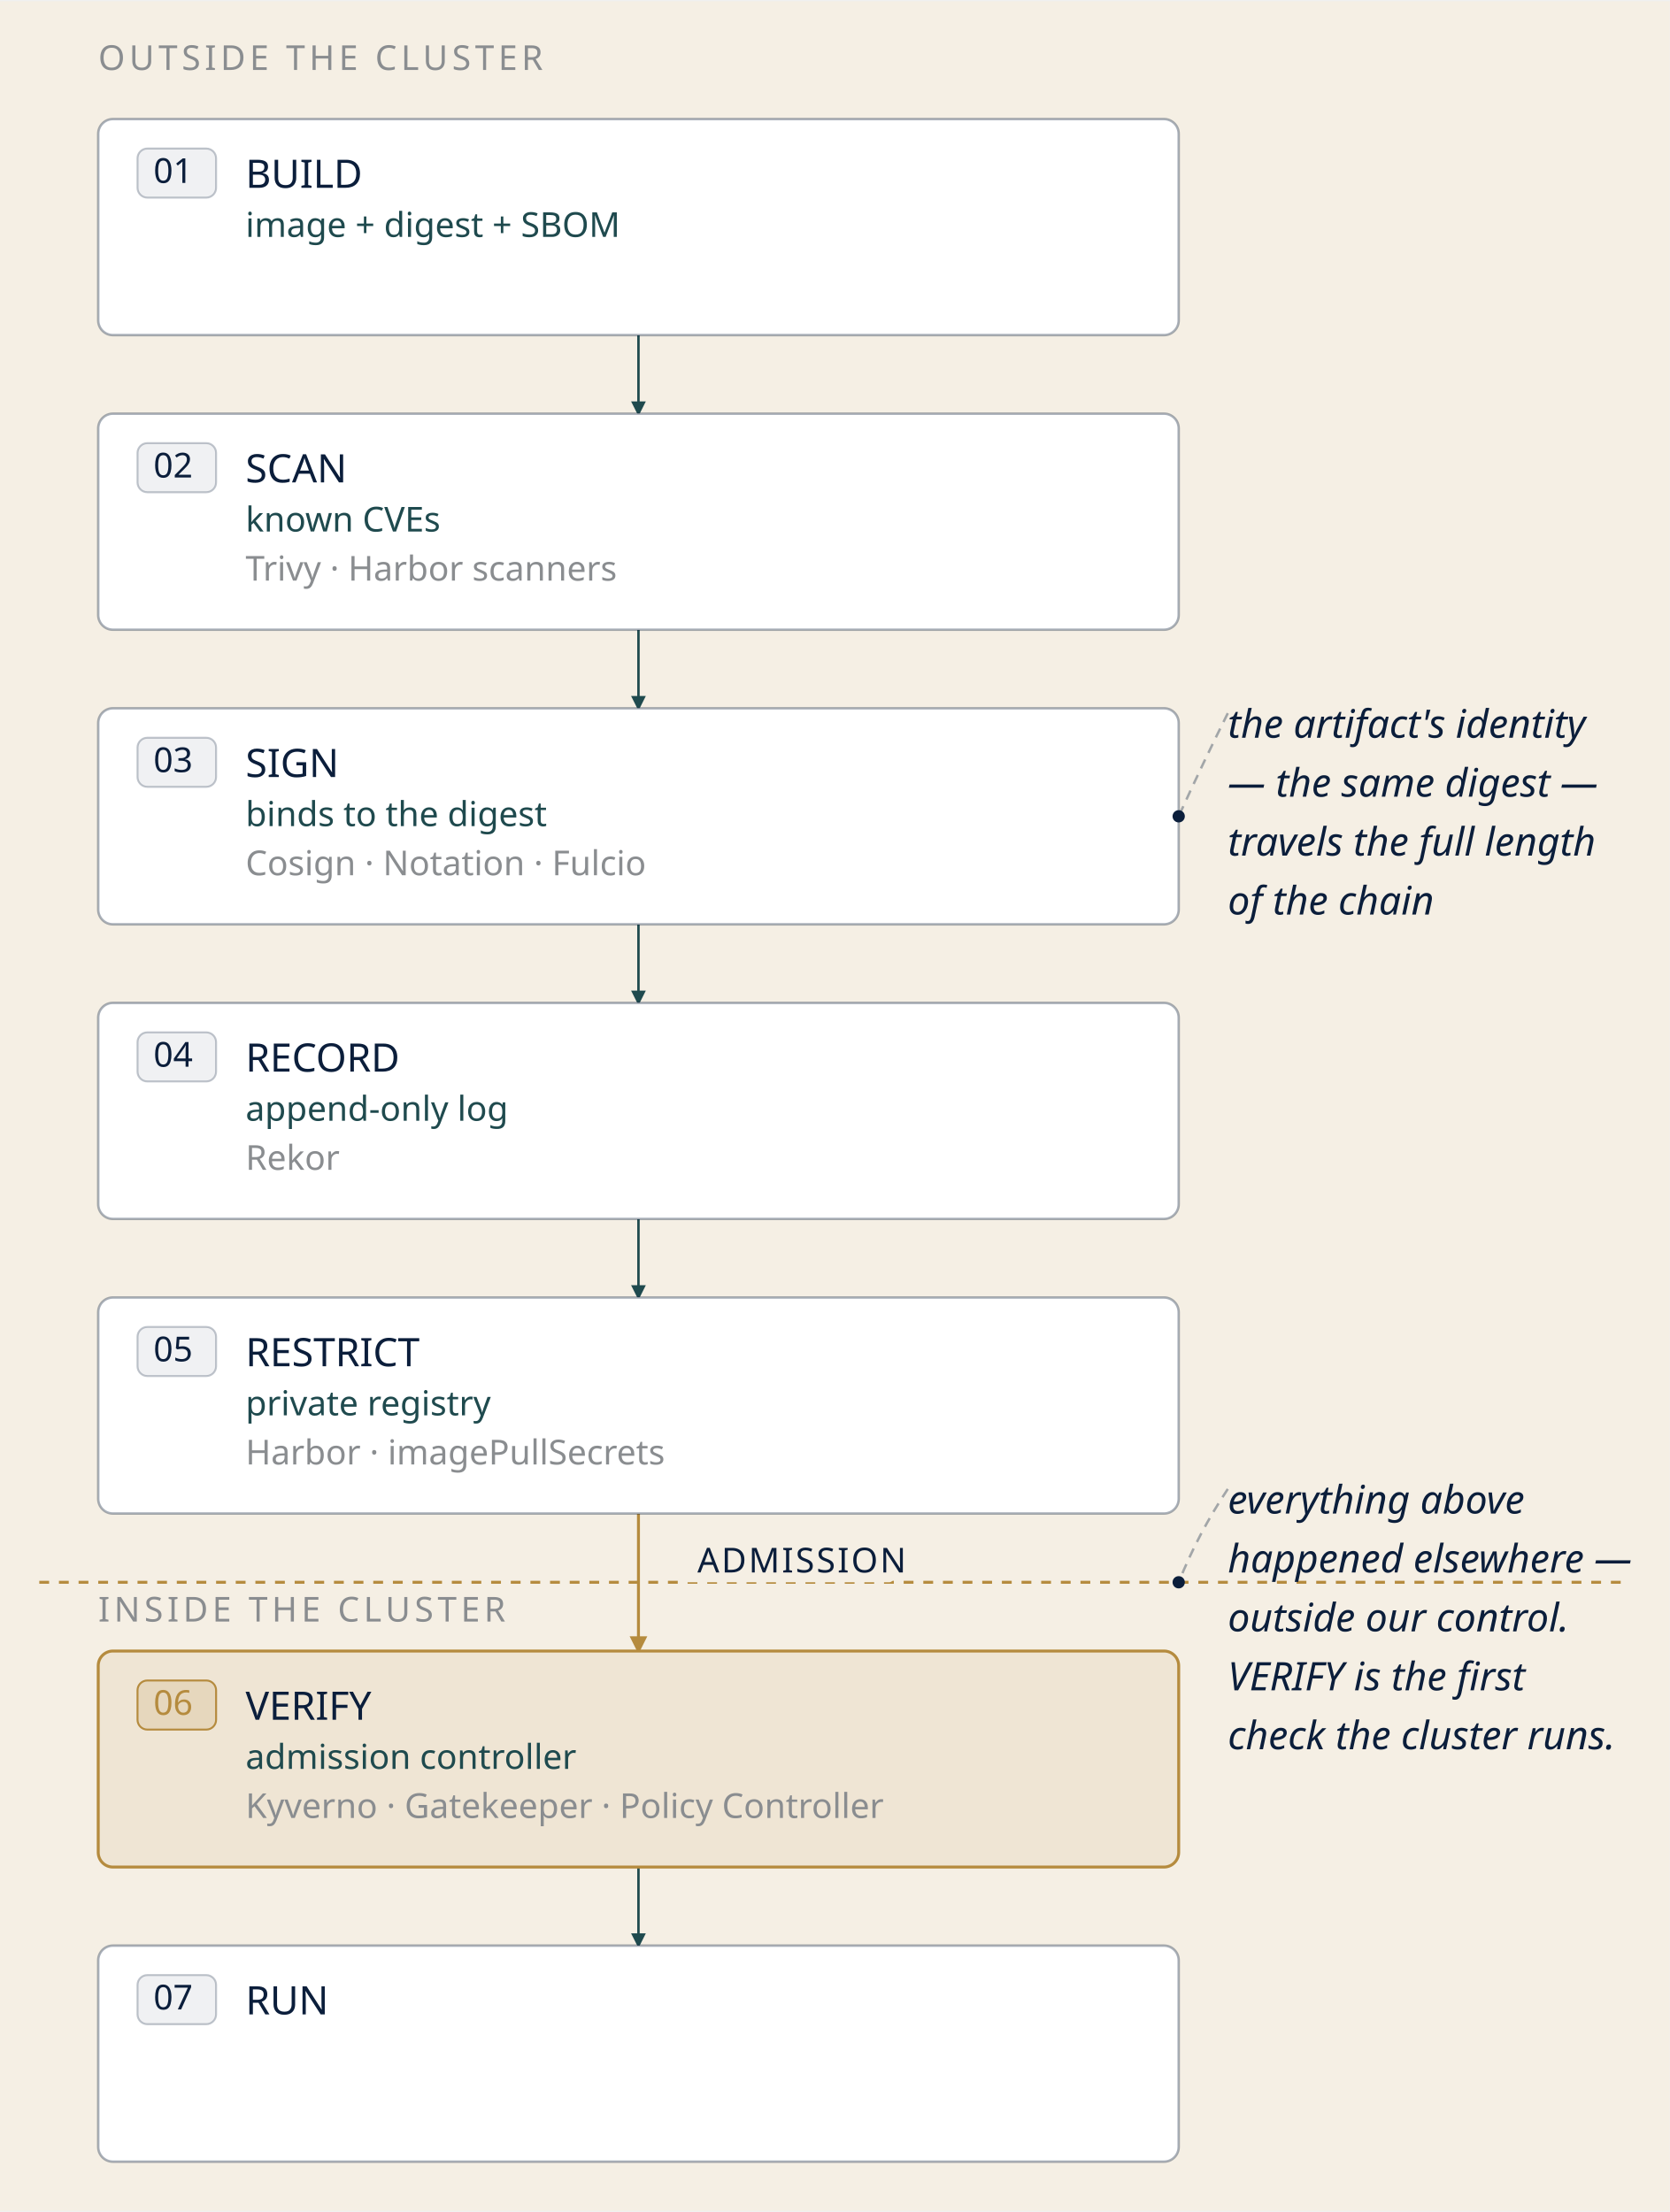
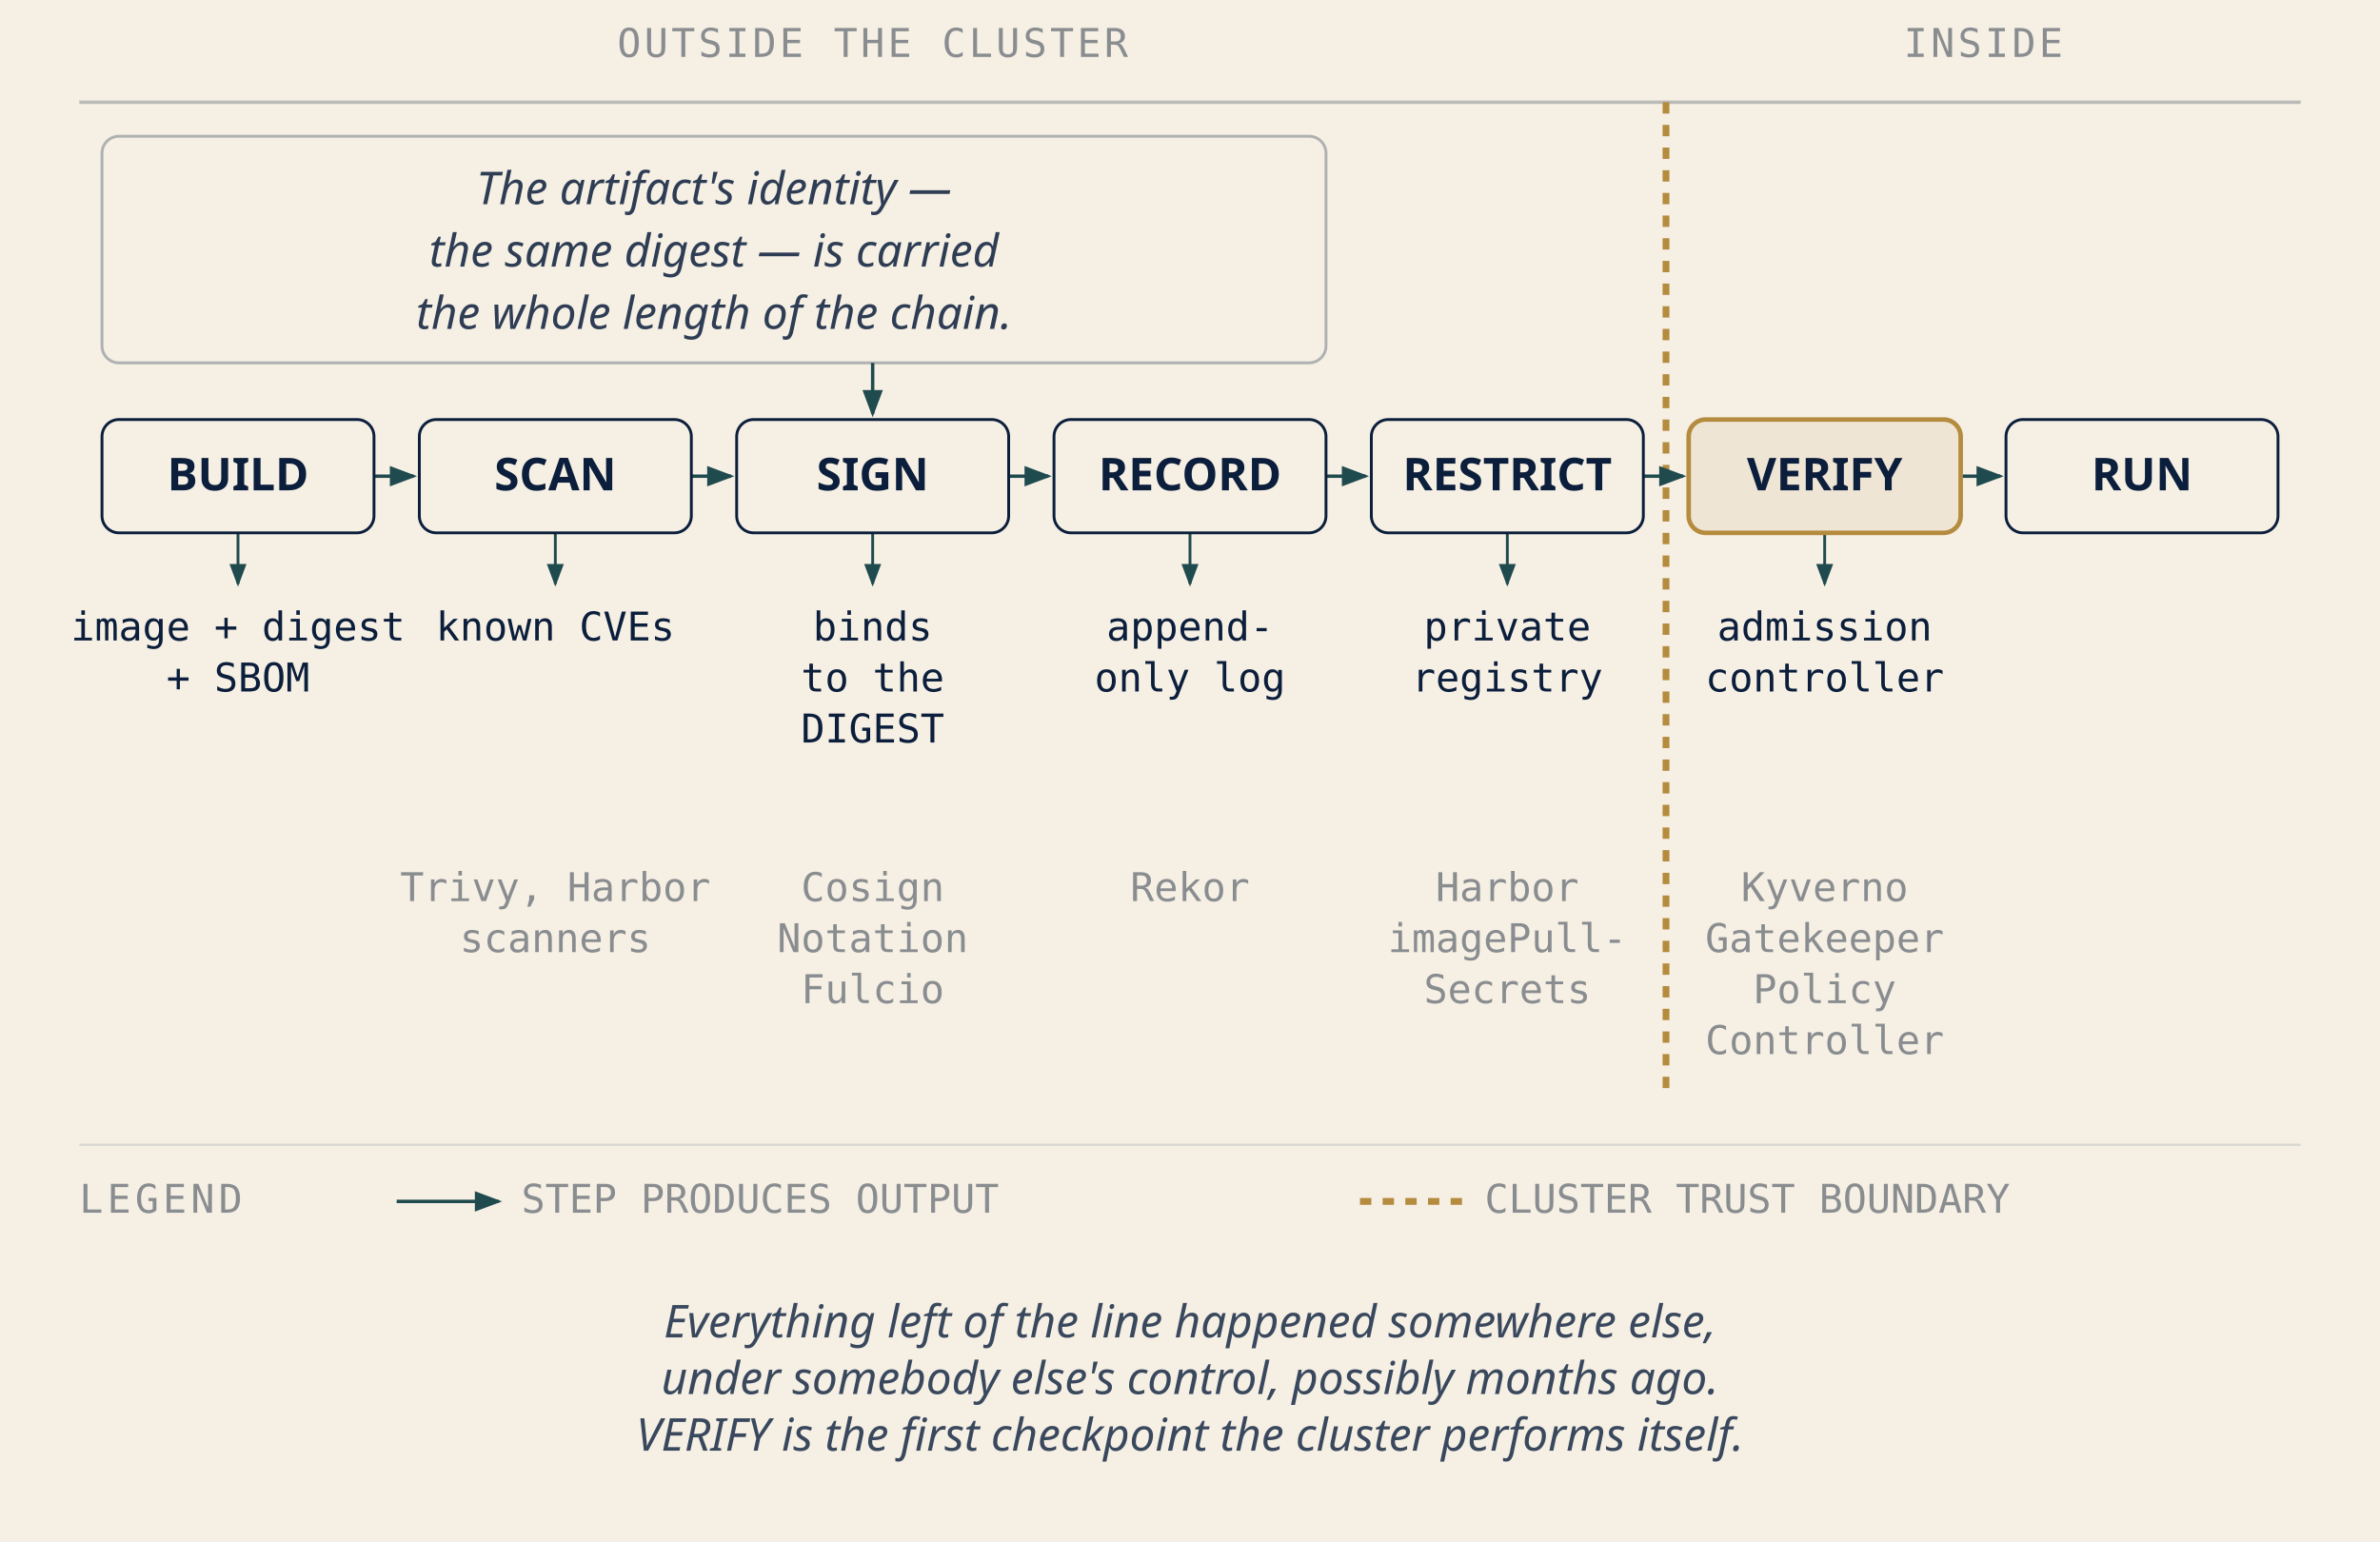
- <svg xmlns="http://www.w3.org/2000/svg" viewBox="0 0 680 900" role="img" aria-labelledby="ch12-fig05-supply-chain-checkpoints-title ch12-fig05-supply-chain-checkpoints-desc" width="640" height="848">
+ <svg xmlns="http://www.w3.org/2000/svg" viewBox="0 0 840 544" role="img" aria-labelledby="ch12fig05-title ch12fig05-desc" width="832" height="539">
  <defs>
-     <marker id="arr-muted" markerWidth="6" markerHeight="6" refX="5" refY="3" orient="auto">
-       <path d="M0,0 L6,3 L0,6 Z" fill="#1F4A4E" />
-     </marker>
-     <marker id="arr-accent" markerWidth="6" markerHeight="6" refX="5" refY="3" orient="auto">
-       <path d="M0,0 L6,3 L0,6 Z" fill="#B58B3E" />
+     <marker id="arr-muted" markerWidth="8" markerHeight="6" refX="7" refY="3" orient="auto">
+       <polygon points="0 0, 8 3, 0 6" fill="#1F4A4E" />
    </marker>
  </defs>
-   <rect width="680" height="900" fill="#F5EFE4" />
-   <line x1="260" y1="136" x2="260" y2="168" stroke="#1F4A4E" stroke-width="1" marker-end="url(#arr-muted)" />
-   <line x1="260" y1="256" x2="260" y2="288" stroke="#1F4A4E" stroke-width="1" marker-end="url(#arr-muted)" />
-   <line x1="260" y1="376" x2="260" y2="408" stroke="#1F4A4E" stroke-width="1" marker-end="url(#arr-muted)" />
-   <line x1="260" y1="496" x2="260" y2="528" stroke="#1F4A4E" stroke-width="1" marker-end="url(#arr-muted)" />
-   <line x1="260" y1="616" x2="260" y2="672" stroke="#B58B3E" stroke-width="1.2" marker-end="url(#arr-accent)" />
-   <line x1="260" y1="760" x2="260" y2="792" stroke="#1F4A4E" stroke-width="1" marker-end="url(#arr-muted)" />
-   <rect x="40" y="48" width="440" height="88" rx="6" fill="#F5EFE4" />
-   <rect x="40" y="48" width="440" height="88" rx="6" fill="#FFFFFF" stroke="rgba(11,30,59,0.35)" stroke-width="1" />
-   <rect x="56" y="60" width="32" height="20" rx="4" fill="rgba(11,30,59,0.06)" stroke="rgba(11,30,59,0.25)" stroke-width="0.8" />
-   <text>
-     <tspan x="40" y="28" font-family="Fira Mono" font-size="14" font-weight="500" letter-spacing="0.12em" fill="#8A8D90">OUTSIDE THE CLUSTER</tspan>
-     <tspan x="72" y="74" text-anchor="middle" font-family="Fira Mono" font-size="14" font-weight="500" fill="#0B1E3B">01</tspan>
-     <tspan x="100" y="76" font-family="Fira Sans" font-size="16" font-weight="500" fill="#0B1E3B">BUILD</tspan>
-     <tspan x="100" y="96" font-family="Fira Mono" font-size="14" fill="#1F4A4E">image + digest + SBOM</tspan>
-   </text>
-   <rect x="40" y="168" width="440" height="88" rx="6" fill="#F5EFE4" />
-   <rect x="40" y="168" width="440" height="88" rx="6" fill="#FFFFFF" stroke="rgba(11,30,59,0.35)" stroke-width="1" />
-   <rect x="56" y="180" width="32" height="20" rx="4" fill="rgba(11,30,59,0.06)" stroke="rgba(11,30,59,0.25)" stroke-width="0.8" />
-   <text>
-     <tspan x="72" y="194" text-anchor="middle" font-family="Fira Mono" font-size="14" font-weight="500" fill="#0B1E3B">02</tspan>
-     <tspan x="100" y="196" font-family="Fira Sans" font-size="16" font-weight="500" fill="#0B1E3B">SCAN</tspan>
-     <tspan x="100" y="216" font-family="Fira Mono" font-size="14" fill="#1F4A4E">known CVEs</tspan>
-     <tspan x="100" y="236" font-family="Fira Mono" font-size="14" fill="#8A8D90">Trivy · Harbor scanners</tspan>
-   </text>
-   <rect x="40" y="288" width="440" height="88" rx="6" fill="#F5EFE4" />
-   <rect x="40" y="288" width="440" height="88" rx="6" fill="#FFFFFF" stroke="rgba(11,30,59,0.35)" stroke-width="1" />
-   <rect x="56" y="300" width="32" height="20" rx="4" fill="rgba(11,30,59,0.06)" stroke="rgba(11,30,59,0.25)" stroke-width="0.8" />
-   <text>
-     <tspan x="72" y="314" text-anchor="middle" font-family="Fira Mono" font-size="14" font-weight="500" fill="#0B1E3B">03</tspan>
-     <tspan x="100" y="316" font-family="Fira Sans" font-size="16" font-weight="500" fill="#0B1E3B">SIGN</tspan>
-     <tspan x="100" y="336" font-family="Fira Mono" font-size="14" fill="#1F4A4E">binds to the digest</tspan>
-     <tspan x="100" y="356" font-family="Fira Mono" font-size="14" fill="#8A8D90">Cosign · Notation · Fulcio</tspan>
-     <tspan x="500" y="300" font-family="Fira Sans" font-style="italic" font-size="16" fill="#0B1E3B">the artifact's identity</tspan>
-     <tspan x="500" y="324" font-family="Fira Sans" font-style="italic" font-size="16" fill="#0B1E3B">— the same digest —</tspan>
-     <tspan x="500" y="348" font-family="Fira Sans" font-style="italic" font-size="16" fill="#0B1E3B">travels the full length</tspan>
-     <tspan x="500" y="372" font-family="Fira Sans" font-style="italic" font-size="16" fill="#0B1E3B">of the chain</tspan>
-   </text>
-   <rect x="40" y="408" width="440" height="88" rx="6" fill="#F5EFE4" />
-   <rect x="40" y="408" width="440" height="88" rx="6" fill="#FFFFFF" stroke="rgba(11,30,59,0.35)" stroke-width="1" />
-   <rect x="56" y="420" width="32" height="20" rx="4" fill="rgba(11,30,59,0.06)" stroke="rgba(11,30,59,0.25)" stroke-width="0.8" />
-   <text>
-     <tspan x="72" y="434" text-anchor="middle" font-family="Fira Mono" font-size="14" font-weight="500" fill="#0B1E3B">04</tspan>
-     <tspan x="100" y="436" font-family="Fira Sans" font-size="16" font-weight="500" fill="#0B1E3B">RECORD</tspan>
-     <tspan x="100" y="456" font-family="Fira Mono" font-size="14" fill="#1F4A4E">append-only log</tspan>
-     <tspan x="100" y="476" font-family="Fira Mono" font-size="14" fill="#8A8D90">Rekor</tspan>
-   </text>
-   <rect x="40" y="528" width="440" height="88" rx="6" fill="#F5EFE4" />
-   <rect x="40" y="528" width="440" height="88" rx="6" fill="#FFFFFF" stroke="rgba(11,30,59,0.35)" stroke-width="1" />
-   <rect x="56" y="540" width="32" height="20" rx="4" fill="rgba(11,30,59,0.06)" stroke="rgba(11,30,59,0.25)" stroke-width="0.8" />
-   <text>
-     <tspan x="72" y="554" text-anchor="middle" font-family="Fira Mono" font-size="14" font-weight="500" fill="#0B1E3B">05</tspan>
-     <tspan x="100" y="556" font-family="Fira Sans" font-size="16" font-weight="500" fill="#0B1E3B">RESTRICT</tspan>
-     <tspan x="100" y="576" font-family="Fira Mono" font-size="14" fill="#1F4A4E">private registry</tspan>
-     <tspan x="100" y="596" font-family="Fira Mono" font-size="14" fill="#8A8D90">Harbor · imagePullSecrets</tspan>
-   </text>
-   <line x1="16" y1="644" x2="664" y2="644" stroke="#B58B3E" stroke-width="1.2" stroke-dasharray="4,4" />
-   <rect x="40" y="672" width="440" height="88" rx="6" fill="#F5EFE4" />
-   <rect x="40" y="672" width="440" height="88" rx="6" fill="rgba(181,139,62,0.10)" stroke="#B58B3E" stroke-width="1.2" />
-   <rect x="56" y="684" width="32" height="20" rx="4" fill="rgba(181,139,62,0.15)" stroke="#B58B3E" stroke-width="0.8" />
-   <rect x="276" y="624" width="88" height="20" rx="2" fill="#F5EFE4" />
-   <text>
-     <tspan x="40" y="660" font-family="Fira Mono" font-size="14" font-weight="500" letter-spacing="0.12em" fill="#8A8D90">INSIDE THE CLUSTER</tspan>
-     <tspan x="284" y="640" font-family="Fira Mono" font-size="14" font-weight="500" letter-spacing="0.06em" fill="#0B1E3B">ADMISSION</tspan>
-     <tspan x="72" y="698" text-anchor="middle" font-family="Fira Mono" font-size="14" font-weight="500" fill="#B58B3E">06</tspan>
-     <tspan x="100" y="700" font-family="Fira Sans" font-size="16" font-weight="500" fill="#0B1E3B">VERIFY</tspan>
-     <tspan x="100" y="720" font-family="Fira Mono" font-size="14" fill="#1F4A4E">admission controller</tspan>
-     <tspan x="100" y="740" font-family="Fira Mono" font-size="14" fill="#8A8D90">Kyverno · Gatekeeper · Policy Controller</tspan>
-     <tspan x="500" y="616" font-family="Fira Sans" font-style="italic" font-size="16" fill="#0B1E3B">everything above</tspan>
-     <tspan x="500" y="640" font-family="Fira Sans" font-style="italic" font-size="16" fill="#0B1E3B">happened elsewhere —</tspan>
-     <tspan x="500" y="664" font-family="Fira Sans" font-style="italic" font-size="16" fill="#0B1E3B">outside our control.</tspan>
-     <tspan x="500" y="688" font-family="Fira Sans" font-style="italic" font-size="16" fill="#0B1E3B">VERIFY is the first</tspan>
-     <tspan x="500" y="712" font-family="Fira Sans" font-style="italic" font-size="16" fill="#0B1E3B">check the cluster runs.</tspan>
-   </text>
-   <rect x="40" y="792" width="440" height="88" rx="6" fill="#F5EFE4" />
-   <rect x="40" y="792" width="440" height="88" rx="6" fill="#FFFFFF" stroke="rgba(11,30,59,0.35)" stroke-width="1" />
-   <rect x="56" y="804" width="32" height="20" rx="4" fill="rgba(11,30,59,0.06)" stroke="rgba(11,30,59,0.25)" stroke-width="0.8" />
-   <text>
-     <tspan x="72" y="818" text-anchor="middle" font-family="Fira Mono" font-size="14" font-weight="500" fill="#0B1E3B">07</tspan>
-     <tspan x="100" y="820" font-family="Fira Sans" font-size="16" font-weight="500" fill="#0B1E3B">RUN</tspan>
-   </text>
-   <path d="M500,290 Q490,310 480,332" fill="none" stroke="rgba(11,30,59,0.35)" stroke-width="1" stroke-dasharray="4,3" />
-   <circle cx="480" cy="332" r="2.5" fill="#0B1E3B" />
-   <path d="M500,606 Q488,624 480,644" fill="none" stroke="rgba(11,30,59,0.35)" stroke-width="1" stroke-dasharray="4,3" />
-   <circle cx="480" cy="644" r="2.5" fill="#0B1E3B" />
+   <rect x="0" y="0" width="840" height="544" fill="#F5EFE4" />
+   <line x1="28" y1="36" x2="812" y2="36" stroke="#0B1E3B" stroke-opacity="0.25" stroke-width="1.2" />
+   <line x1="588" y1="36" x2="588" y2="388" stroke="#B58B3E" stroke-width="2.4" stroke-dasharray="4,4" />
+   <text x="308" y="20" text-anchor="middle" font-family="'Fira Mono',monospace" font-size="14" font-weight="500" letter-spacing="0.08em" fill="#8A8D90">OUTSIDE THE CLUSTER</text>
+   <text x="700" y="20" text-anchor="middle" font-family="'Fira Mono',monospace" font-size="14" font-weight="500" letter-spacing="0.08em" fill="#8A8D90">INSIDE</text>
+   <line x1="308" y1="128" x2="308" y2="146" stroke="#1F4A4E" stroke-width="1.2" marker-end="url(#arr-muted)" />
+   <line x1="132" y1="168" x2="146" y2="168" stroke="#1F4A4E" stroke-width="1.2" marker-end="url(#arr-muted)" />
+   <line x1="244" y1="168" x2="258" y2="168" stroke="#1F4A4E" stroke-width="1.2" marker-end="url(#arr-muted)" />
+   <line x1="356" y1="168" x2="370" y2="168" stroke="#1F4A4E" stroke-width="1.2" marker-end="url(#arr-muted)" />
+   <line x1="468" y1="168" x2="482" y2="168" stroke="#1F4A4E" stroke-width="1.2" marker-end="url(#arr-muted)" />
+   <line x1="580" y1="168" x2="594" y2="168" stroke="#1F4A4E" stroke-width="1.2" marker-end="url(#arr-muted)" />
+   <line x1="692" y1="168" x2="706" y2="168" stroke="#1F4A4E" stroke-width="1.2" marker-end="url(#arr-muted)" />
+   <line x1="84" y1="188" x2="84" y2="206" stroke="#1F4A4E" stroke-width="1" marker-end="url(#arr-muted)" />
+   <line x1="196" y1="188" x2="196" y2="206" stroke="#1F4A4E" stroke-width="1" marker-end="url(#arr-muted)" />
+   <line x1="308" y1="188" x2="308" y2="206" stroke="#1F4A4E" stroke-width="1" marker-end="url(#arr-muted)" />
+   <line x1="420" y1="188" x2="420" y2="206" stroke="#1F4A4E" stroke-width="1" marker-end="url(#arr-muted)" />
+   <line x1="532" y1="188" x2="532" y2="206" stroke="#1F4A4E" stroke-width="1" marker-end="url(#arr-muted)" />
+   <line x1="644" y1="188" x2="644" y2="206" stroke="#1F4A4E" stroke-width="1" marker-end="url(#arr-muted)" />
+   <rect x="36" y="48" width="432" height="80" rx="6" fill="#F5EFE4" stroke="#0B1E3B" stroke-opacity="0.30" stroke-width="1" />
+   <text x="252" y="72" text-anchor="middle" font-family="'Fira Sans',sans-serif" font-style="italic" font-size="16" fill="#0B1E3B" fill-opacity="0.85">The artifact's identity —</text>
+   <text x="252" y="94" text-anchor="middle" font-family="'Fira Sans',sans-serif" font-style="italic" font-size="16" fill="#0B1E3B" fill-opacity="0.85">the same digest — is carried</text>
+   <text x="252" y="116" text-anchor="middle" font-family="'Fira Sans',sans-serif" font-style="italic" font-size="16" fill="#0B1E3B" fill-opacity="0.85">the whole length of the chain.</text>
+   <rect x="36" y="148" width="96" height="40" rx="6" fill="#F5EFE4" stroke="#0B1E3B" stroke-width="1" />
+   <text x="84" y="173" text-anchor="middle" font-family="'Fira Sans',sans-serif" font-weight="600" font-size="16" fill="#0B1E3B">BUILD</text>
+   <rect x="148" y="148" width="96" height="40" rx="6" fill="#F5EFE4" stroke="#0B1E3B" stroke-width="1" />
+   <text x="196" y="173" text-anchor="middle" font-family="'Fira Sans',sans-serif" font-weight="600" font-size="16" fill="#0B1E3B">SCAN</text>
+   <rect x="260" y="148" width="96" height="40" rx="6" fill="#F5EFE4" stroke="#0B1E3B" stroke-width="1" />
+   <text x="308" y="173" text-anchor="middle" font-family="'Fira Sans',sans-serif" font-weight="600" font-size="16" fill="#0B1E3B">SIGN</text>
+   <rect x="372" y="148" width="96" height="40" rx="6" fill="#F5EFE4" stroke="#0B1E3B" stroke-width="1" />
+   <text x="420" y="173" text-anchor="middle" font-family="'Fira Sans',sans-serif" font-weight="600" font-size="16" fill="#0B1E3B">RECORD</text>
+   <rect x="484" y="148" width="96" height="40" rx="6" fill="#F5EFE4" stroke="#0B1E3B" stroke-width="1" />
+   <text x="532" y="173" text-anchor="middle" font-family="'Fira Sans',sans-serif" font-weight="600" font-size="16" fill="#0B1E3B">RESTRICT</text>
+   <rect x="596" y="148" width="96" height="40" rx="6" fill="#B58B3E" fill-opacity="0.10" stroke="#B58B3E" stroke-width="1.6" />
+   <text x="644" y="173" text-anchor="middle" font-family="'Fira Sans',sans-serif" font-weight="600" font-size="16" fill="#0B1E3B">VERIFY</text>
+   <rect x="708" y="148" width="96" height="40" rx="6" fill="#F5EFE4" stroke="#0B1E3B" stroke-width="1" />
+   <text x="756" y="173" text-anchor="middle" font-family="'Fira Sans',sans-serif" font-weight="600" font-size="16" fill="#0B1E3B">RUN</text>
+   <text x="84" y="226" text-anchor="middle" font-family="'Fira Mono',monospace" font-size="14" fill="#0B1E3B">image + digest</text>
+   <text x="84" y="244" text-anchor="middle" font-family="'Fira Mono',monospace" font-size="14" fill="#0B1E3B">+ SBOM</text>
+   <text x="196" y="226" text-anchor="middle" font-family="'Fira Mono',monospace" font-size="14" fill="#0B1E3B">known CVEs</text>
+   <text x="308" y="226" text-anchor="middle" font-family="'Fira Mono',monospace" font-size="14" fill="#0B1E3B">binds</text>
+   <text x="308" y="244" text-anchor="middle" font-family="'Fira Mono',monospace" font-size="14" fill="#0B1E3B">to the</text>
+   <text x="308" y="262" text-anchor="middle" font-family="'Fira Mono',monospace" font-size="14" fill="#0B1E3B">DIGEST</text>
+   <text x="420" y="226" text-anchor="middle" font-family="'Fira Mono',monospace" font-size="14" fill="#0B1E3B">append-</text>
+   <text x="420" y="244" text-anchor="middle" font-family="'Fira Mono',monospace" font-size="14" fill="#0B1E3B">only log</text>
+   <text x="532" y="226" text-anchor="middle" font-family="'Fira Mono',monospace" font-size="14" fill="#0B1E3B">private</text>
+   <text x="532" y="244" text-anchor="middle" font-family="'Fira Mono',monospace" font-size="14" fill="#0B1E3B">registry</text>
+   <text x="644" y="226" text-anchor="middle" font-family="'Fira Mono',monospace" font-size="14" fill="#0B1E3B">admission</text>
+   <text x="644" y="244" text-anchor="middle" font-family="'Fira Mono',monospace" font-size="14" fill="#0B1E3B">controller</text>
+   <text x="196" y="318" text-anchor="middle" font-family="'Fira Mono',monospace" font-size="14" fill="#8A8D90">Trivy, Harbor</text>
+   <text x="196" y="336" text-anchor="middle" font-family="'Fira Mono',monospace" font-size="14" fill="#8A8D90">scanners</text>
+   <text x="308" y="318" text-anchor="middle" font-family="'Fira Mono',monospace" font-size="14" fill="#8A8D90">Cosign</text>
+   <text x="308" y="336" text-anchor="middle" font-family="'Fira Mono',monospace" font-size="14" fill="#8A8D90">Notation</text>
+   <text x="308" y="354" text-anchor="middle" font-family="'Fira Mono',monospace" font-size="14" fill="#8A8D90">Fulcio</text>
+   <text x="420" y="318" text-anchor="middle" font-family="'Fira Mono',monospace" font-size="14" fill="#8A8D90">Rekor</text>
+   <text x="532" y="318" text-anchor="middle" font-family="'Fira Mono',monospace" font-size="14" fill="#8A8D90">Harbor</text>
+   <text x="532" y="336" text-anchor="middle" font-family="'Fira Mono',monospace" font-size="14" fill="#8A8D90">imagePull-</text>
+   <text x="532" y="354" text-anchor="middle" font-family="'Fira Mono',monospace" font-size="14" fill="#8A8D90">Secrets</text>
+   <text x="644" y="318" text-anchor="middle" font-family="'Fira Mono',monospace" font-size="14" fill="#8A8D90">Kyverno</text>
+   <text x="644" y="336" text-anchor="middle" font-family="'Fira Mono',monospace" font-size="14" fill="#8A8D90">Gatekeeper</text>
+   <text x="644" y="354" text-anchor="middle" font-family="'Fira Mono',monospace" font-size="14" fill="#8A8D90">Policy</text>
+   <text x="644" y="372" text-anchor="middle" font-family="'Fira Mono',monospace" font-size="14" fill="#8A8D90">Controller</text>
+   <line x1="28" y1="404" x2="812" y2="404" stroke="#0B1E3B" stroke-opacity="0.12" stroke-width="0.8" />
+   <text x="28" y="428" font-family="'Fira Mono',monospace" font-size="14" font-weight="500" letter-spacing="0.10em" fill="#8A8D90">LEGEND</text>
+   <line x1="140" y1="424" x2="176" y2="424" stroke="#1F4A4E" stroke-width="1.2" marker-end="url(#arr-muted)" />
+   <text x="184" y="428" font-family="'Fira Mono',monospace" font-size="14" fill="#8A8D90">STEP PRODUCES OUTPUT</text>
+   <line x1="480" y1="424" x2="516" y2="424" stroke="#B58B3E" stroke-width="2.4" stroke-dasharray="4,4" />
+   <text x="524" y="428" font-family="'Fira Mono',monospace" font-size="14" fill="#8A8D90">CLUSTER TRUST BOUNDARY</text>
+   <text x="420" y="472" text-anchor="middle" font-family="'Fira Sans',sans-serif" font-style="italic" font-size="16" fill="#0B1E3B" fill-opacity="0.80">Everything left of the line happened somewhere else,</text>
+   <text x="420" y="492" text-anchor="middle" font-family="'Fira Sans',sans-serif" font-style="italic" font-size="16" fill="#0B1E3B" fill-opacity="0.80">under somebody else's control, possibly months ago.</text>
+   <text x="420" y="512" text-anchor="middle" font-family="'Fira Sans',sans-serif" font-style="italic" font-size="16" fill="#0B1E3B" fill-opacity="0.80">VERIFY is the first checkpoint the cluster performs itself.</text>
</svg>
